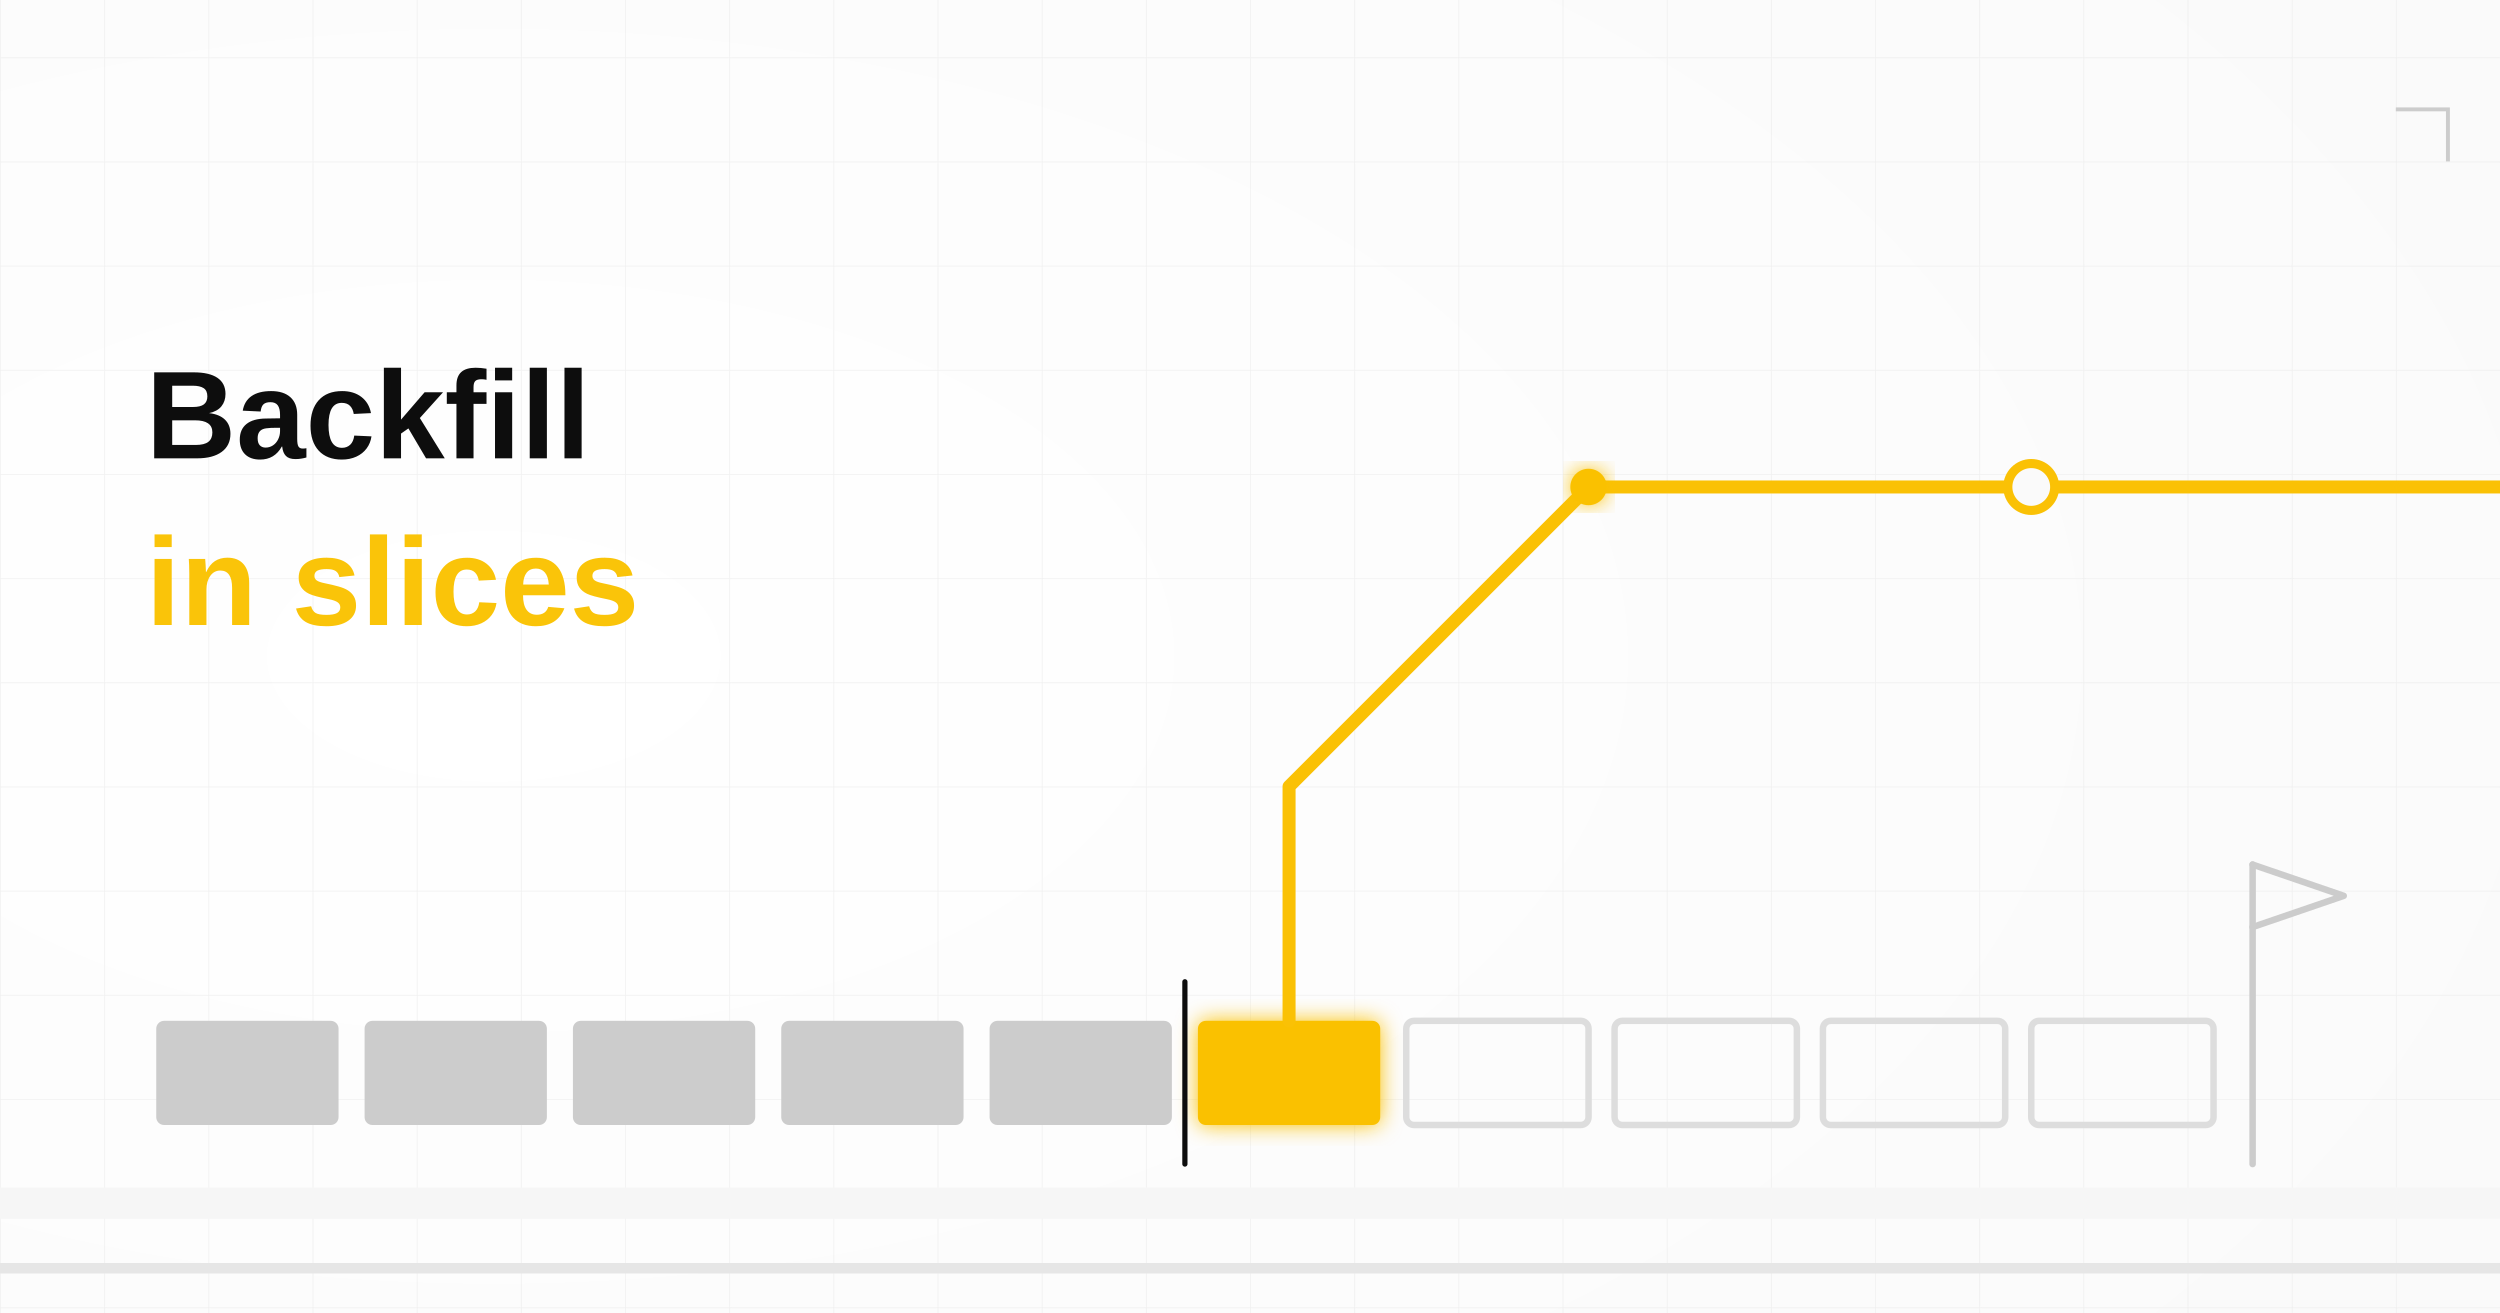
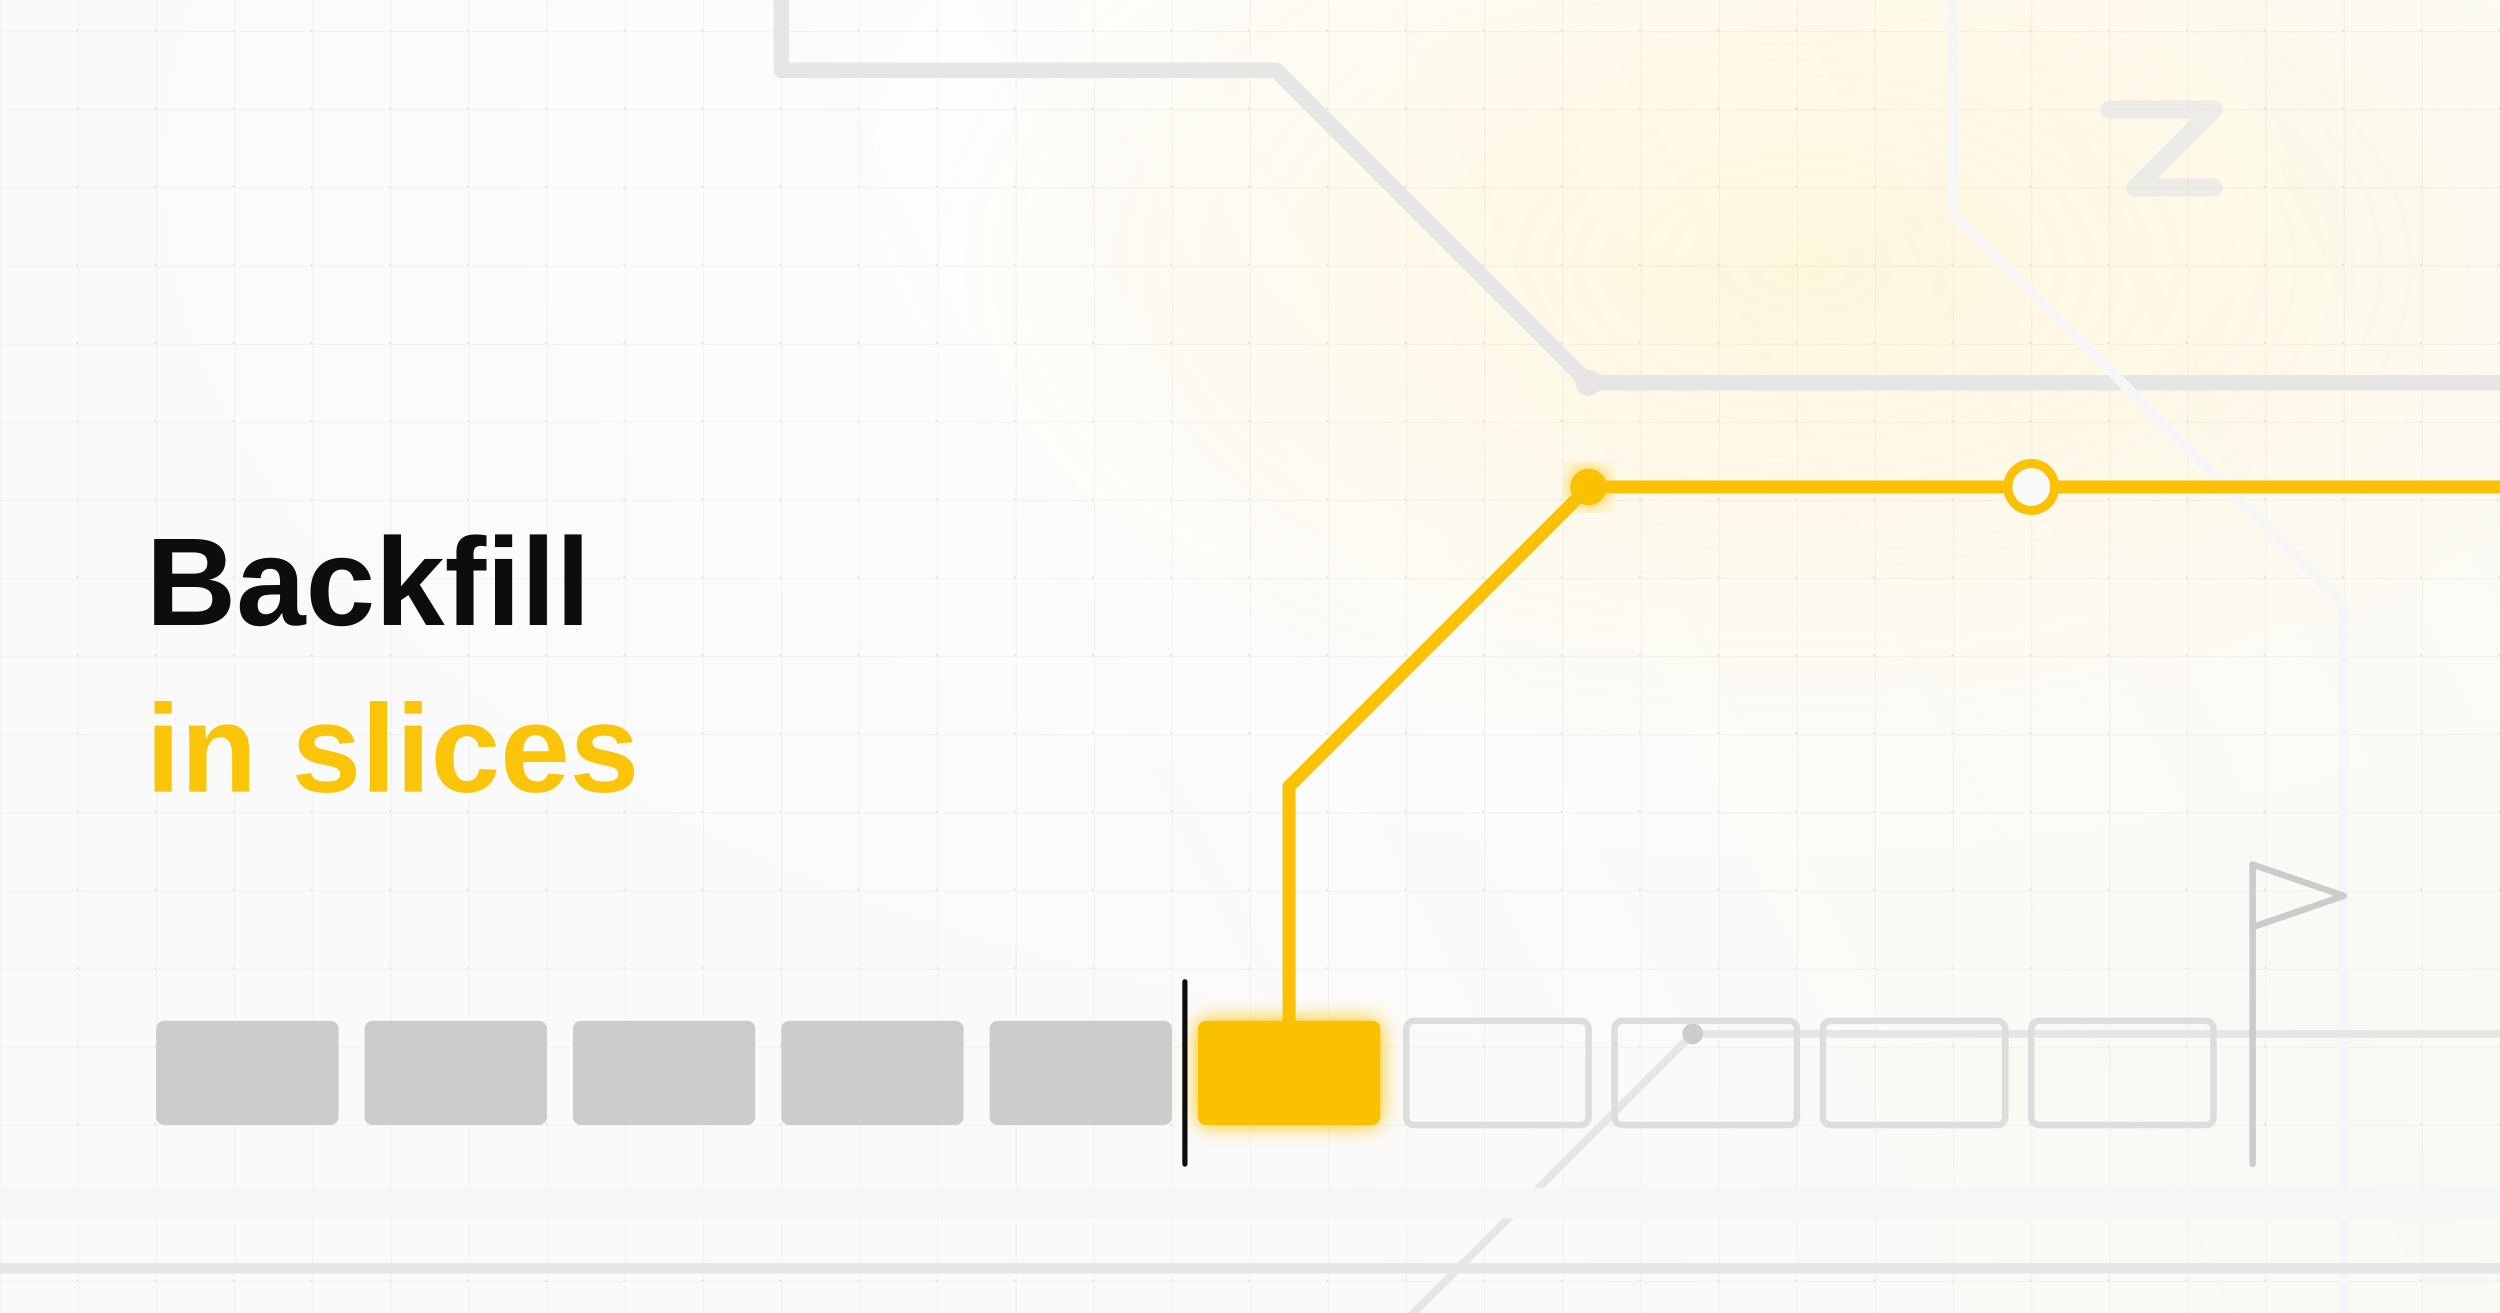
<svg xmlns="http://www.w3.org/2000/svg" width="1200" height="630" viewBox="0 0 1200 630">
  <defs>
-     <radialGradient id="bg-grad-light-slices" cx="20%" cy="50%" r="90%">
+     <radialGradient id="bg-glow-light-slices" cx="70%" cy="15%" r="70%">
      <stop offset="0%" stop-color="#FFFFFF" />
      <stop offset="100%" stop-color="#FAFAFA" />
    </radialGradient>
+     <radialGradient id="accent-glow-light-slices" cx="72%" cy="22%" r="35%">
+       <stop offset="0%" stop-color="#FAC409" stop-opacity="0.12" />
+       <stop offset="100%" stop-color="#FAC409" stop-opacity="0" />
+     </radialGradient>
+     <linearGradient id="sweep-light-slices" x1="98%" y1="37%" x2="2%" y2="63%">
+       <stop offset="0%" stop-color="#FAC409" stop-opacity="0.03" />
+       <stop offset="60%" stop-color="#FAC409" stop-opacity="0" />
+     </linearGradient>
    <filter id="yellow-glow-light-slices" x="-20%" y="-20%" width="140%" height="140%">
      <feGaussianBlur stdDeviation="8" result="blur" />
      <feComposite in="SourceGraphic" in2="blur" operator="over" />
    </filter>
-     <pattern id="grid-lines-light-slices" width="80" height="80" patternUnits="userSpaceOnUse">
-       <path d="M 80 0 L 0 0 0 80" fill="none" stroke="#E6E6E6" stroke-width="1" opacity="0.6" />
+     <pattern id="grid-light-slices" width="60" height="60" patternUnits="userSpaceOnUse">
+       <path d="M 60 0 L 0 0 0 60" fill="none" stroke="#E6E6E6" stroke-width="1" stroke-opacity="0.6" />
+       <circle cx="60" cy="60" r="1.5" fill="#CCCCCC" opacity="0.6" />
    </pattern>
  </defs>
  <svg x="0" y="-22.5" width="1200" height="675" viewBox="0 0 1920 1080">
-     <rect width="1920" height="1080" fill="url(#bg-grad-light-slices)" />
-     <rect width="1920" height="1080" fill="url(#grid-lines-light-slices)" />
+     <rect width="1920" height="1080" fill="url(#bg-glow-light-slices)" />
+     <rect width="1920" height="1080" fill="url(#grid-light-slices)" />
+     <rect width="1920" height="1080" fill="url(#accent-glow-light-slices)" />
+     <rect width="1920" height="1080" fill="url(#sweep-light-slices)" />
+     <g fill="none" stroke-linecap="round" stroke-linejoin="round">
+       <path d="M 600 0 L 600 90 L 980 90 L 1220 330 L 1920 330" stroke="#E6E6E6" stroke-width="12" />
+       <path d="M 1500 0 L 1500 200 L 1800 500 L 1800 1080" stroke="#F6F6F6" stroke-width="8" />
+       <path d="M 1050 1080 L 1300 830 L 1920 830" stroke="#E6E6E6" stroke-width="6" />
+     </g>
+     <circle cx="1220" cy="330" r="10" fill="#E6E6E6" />
+     <circle cx="1300" cy="830" r="8" fill="#CCCCCC" />
+     <path d="M 1620 120 L 1700 120 L 1640 180 L 1700 180" fill="none" stroke="#E6E6E6" stroke-width="14" stroke-linecap="round" stroke-linejoin="round" opacity="0.7" />
    <g fill="none" stroke-linecap="round" stroke-linejoin="round">
      <path d="M -100 960 L 2020 960" stroke="#F6F6F6" stroke-width="24" />
      <path d="M -100 1010 L 2020 1010" stroke="#E6E6E6" stroke-width="8" />
    </g>
    <g fill="#CCCCCC">
      <rect x="120" y="820" width="140" height="80" rx="6" />
      <rect x="280" y="820" width="140" height="80" rx="6" />
      <rect x="440" y="820" width="140" height="80" rx="6" />
      <rect x="600" y="820" width="140" height="80" rx="6" />
      <rect x="760" y="820" width="140" height="80" rx="6" />
    </g>
    <rect x="920" y="820" width="140" height="80" rx="6" fill="hsl(46, 96%, 50%)" filter="url(#yellow-glow-light-slices)" />
    <g fill="none" stroke="#DDDDDD" stroke-width="5">
      <rect x="1080" y="820" width="140" height="80" rx="6" />
      <rect x="1240" y="820" width="140" height="80" rx="6" />
      <rect x="1400" y="820" width="140" height="80" rx="6" />
      <rect x="1560" y="820" width="140" height="80" rx="6" />
    </g>
    <path d="M 910 790 L 910 930" fill="none" stroke="#0D0D0D" stroke-width="4" stroke-linecap="round" />
    <g fill="none" stroke="#CCCCCC" stroke-width="5" stroke-linecap="round" stroke-linejoin="round">
      <path d="M 1730 930 L 1730 700" />
      <path d="M 1730 700 L 1800 724 L 1730 748" />
    </g>
    <path d="M 990 820 L 990 640 L 1220 410 L 2020 410" fill="none" stroke="hsl(46, 96%, 50%)" stroke-width="10" stroke-linecap="round" stroke-linejoin="round" />
    <circle cx="1220" cy="410" r="14" fill="hsl(46, 96%, 50%)" filter="url(#yellow-glow-light-slices)" />
    <circle cx="1560" cy="410" r="18" fill="#FAFAFA" stroke="hsl(46, 96%, 50%)" stroke-width="7" />
-     <path d="M 1840 120 L 1880 120 L 1880 160" fill="none" stroke="#CCCCCC" stroke-width="3" />
  </svg>
-   <text x="70" y="220" font-family="Arial, sans-serif" font-size="60" font-weight="800" fill="#0D0D0D">Backfill</text>
-   <text x="70" y="300" font-family="Arial, sans-serif" font-size="60" font-weight="800" fill="#FAC409">in slices</text>
+   <text x="70" y="300" font-family="Arial, sans-serif" font-size="60" font-weight="800" fill="#0D0D0D">Backfill</text>
+   <text x="70" y="380" font-family="Arial, sans-serif" font-size="60" font-weight="800" fill="#FAC409">in slices</text>
</svg>
